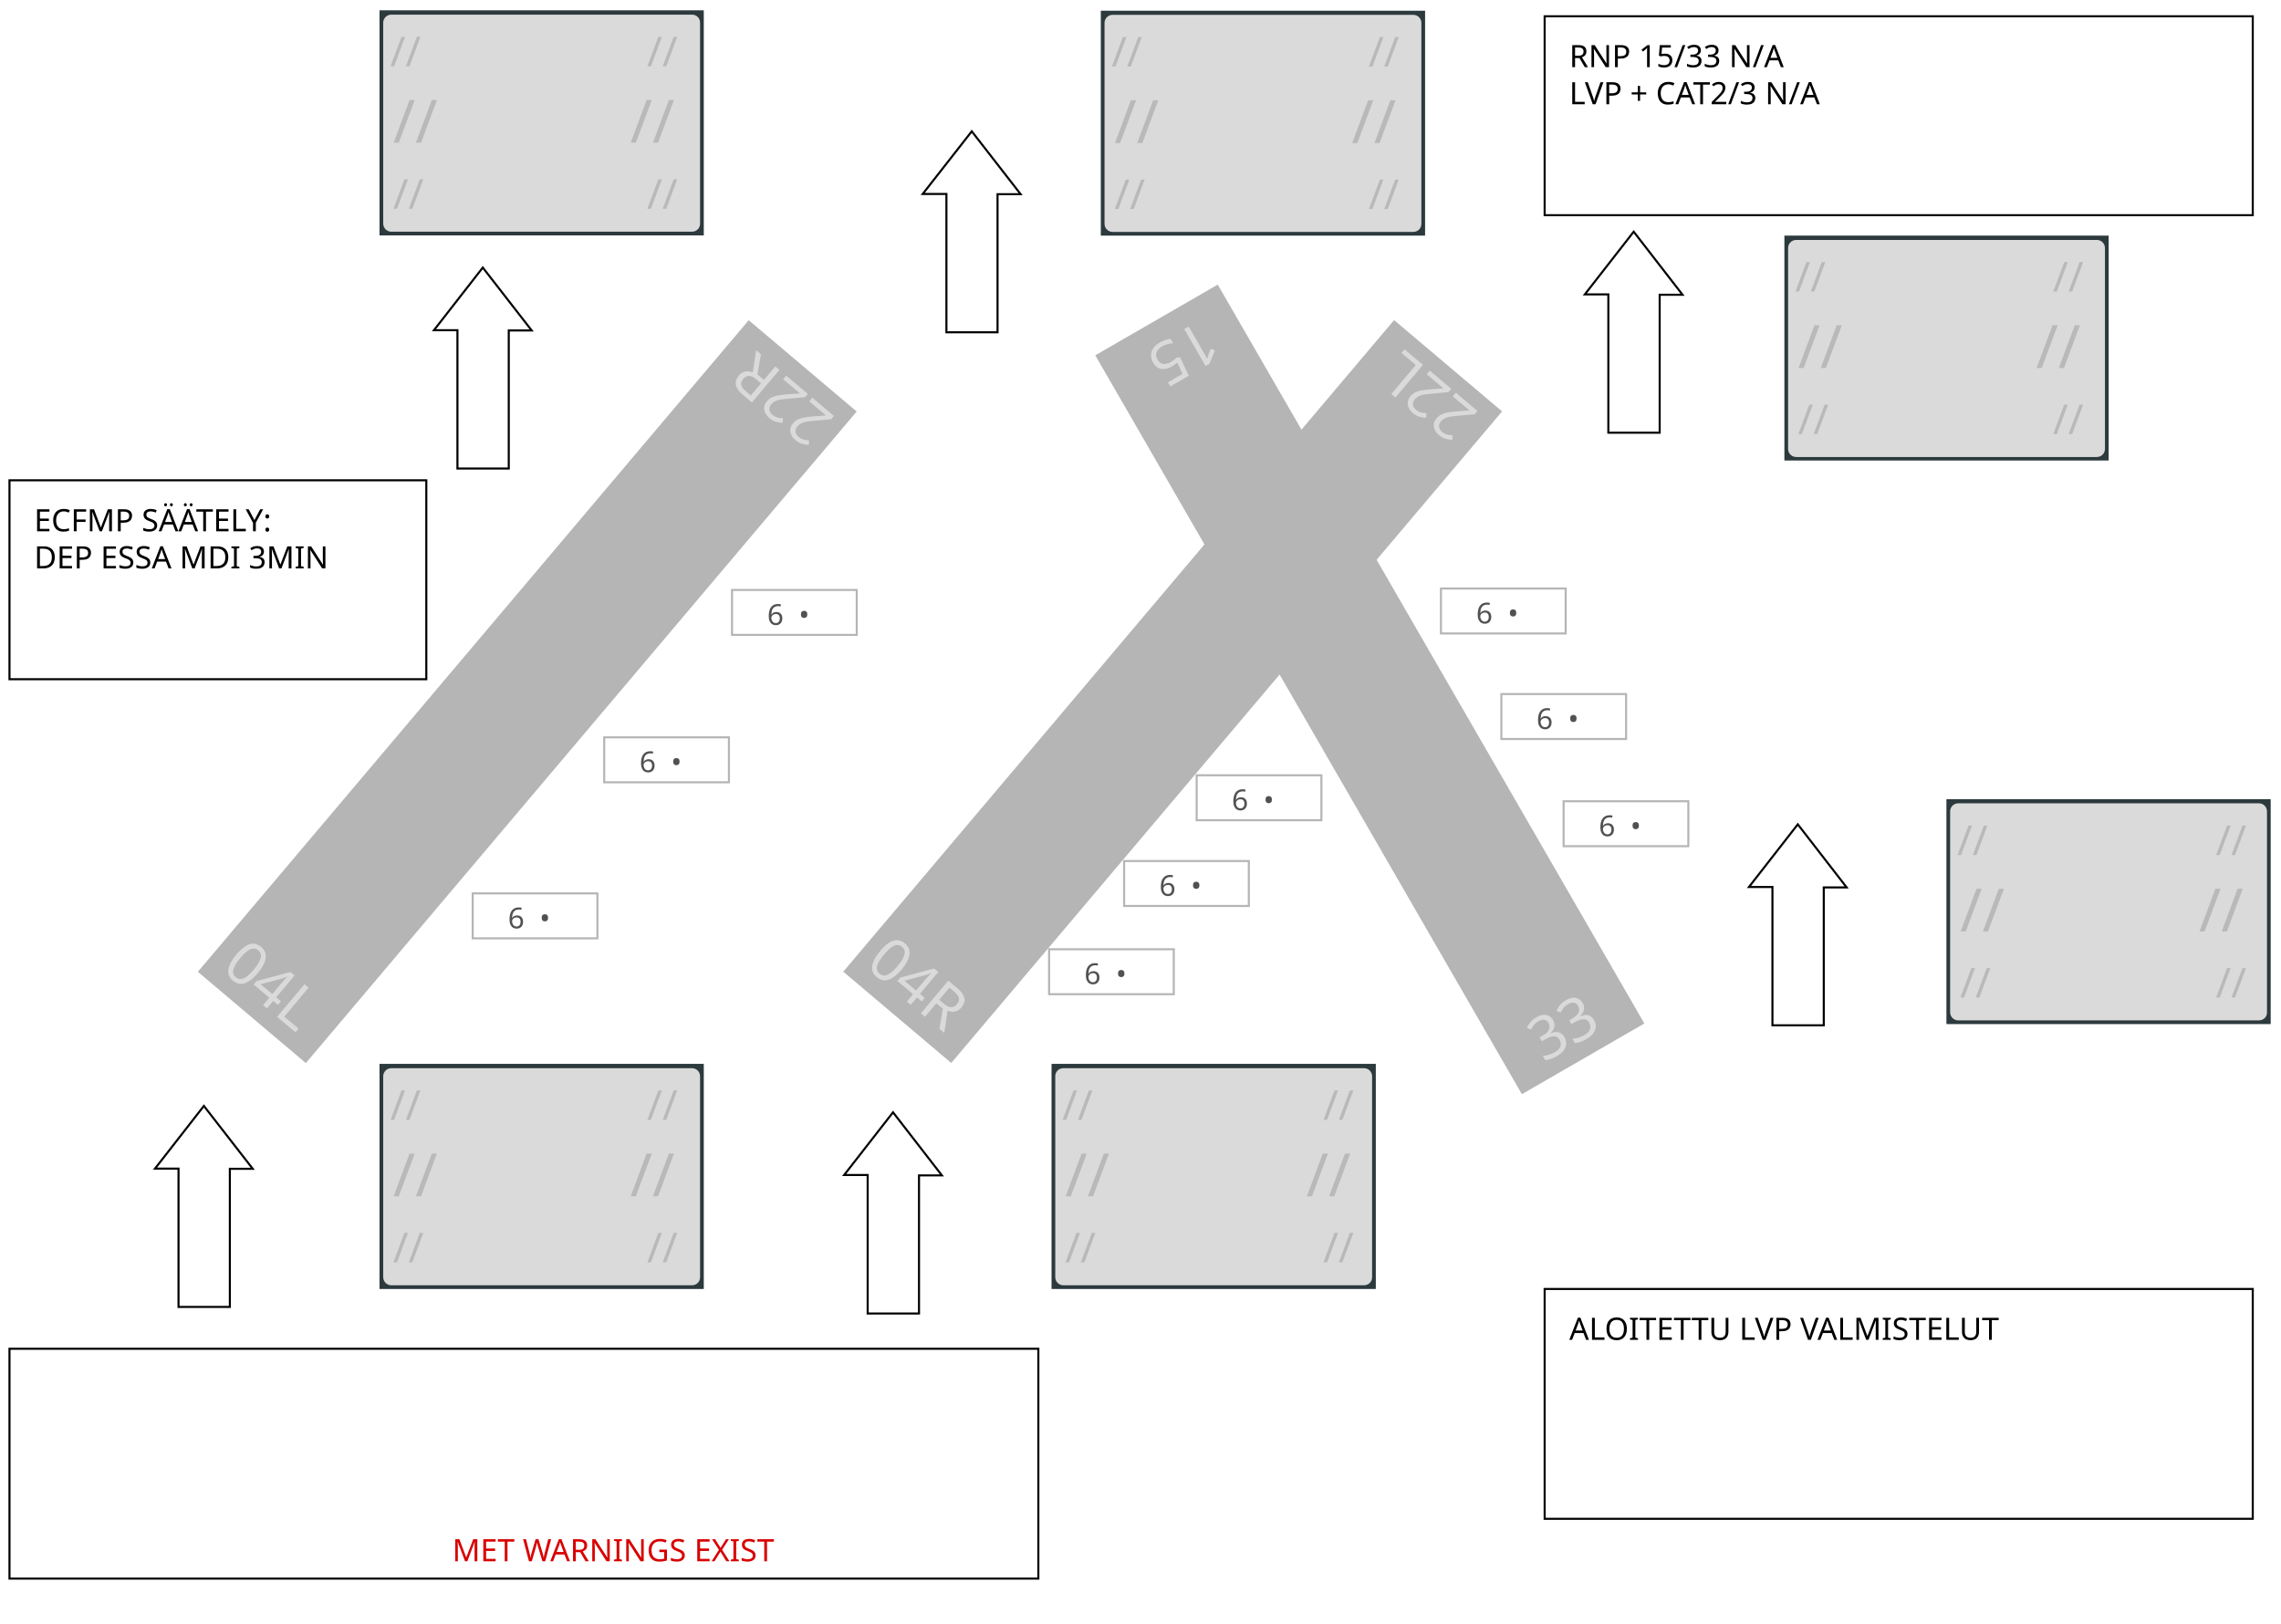
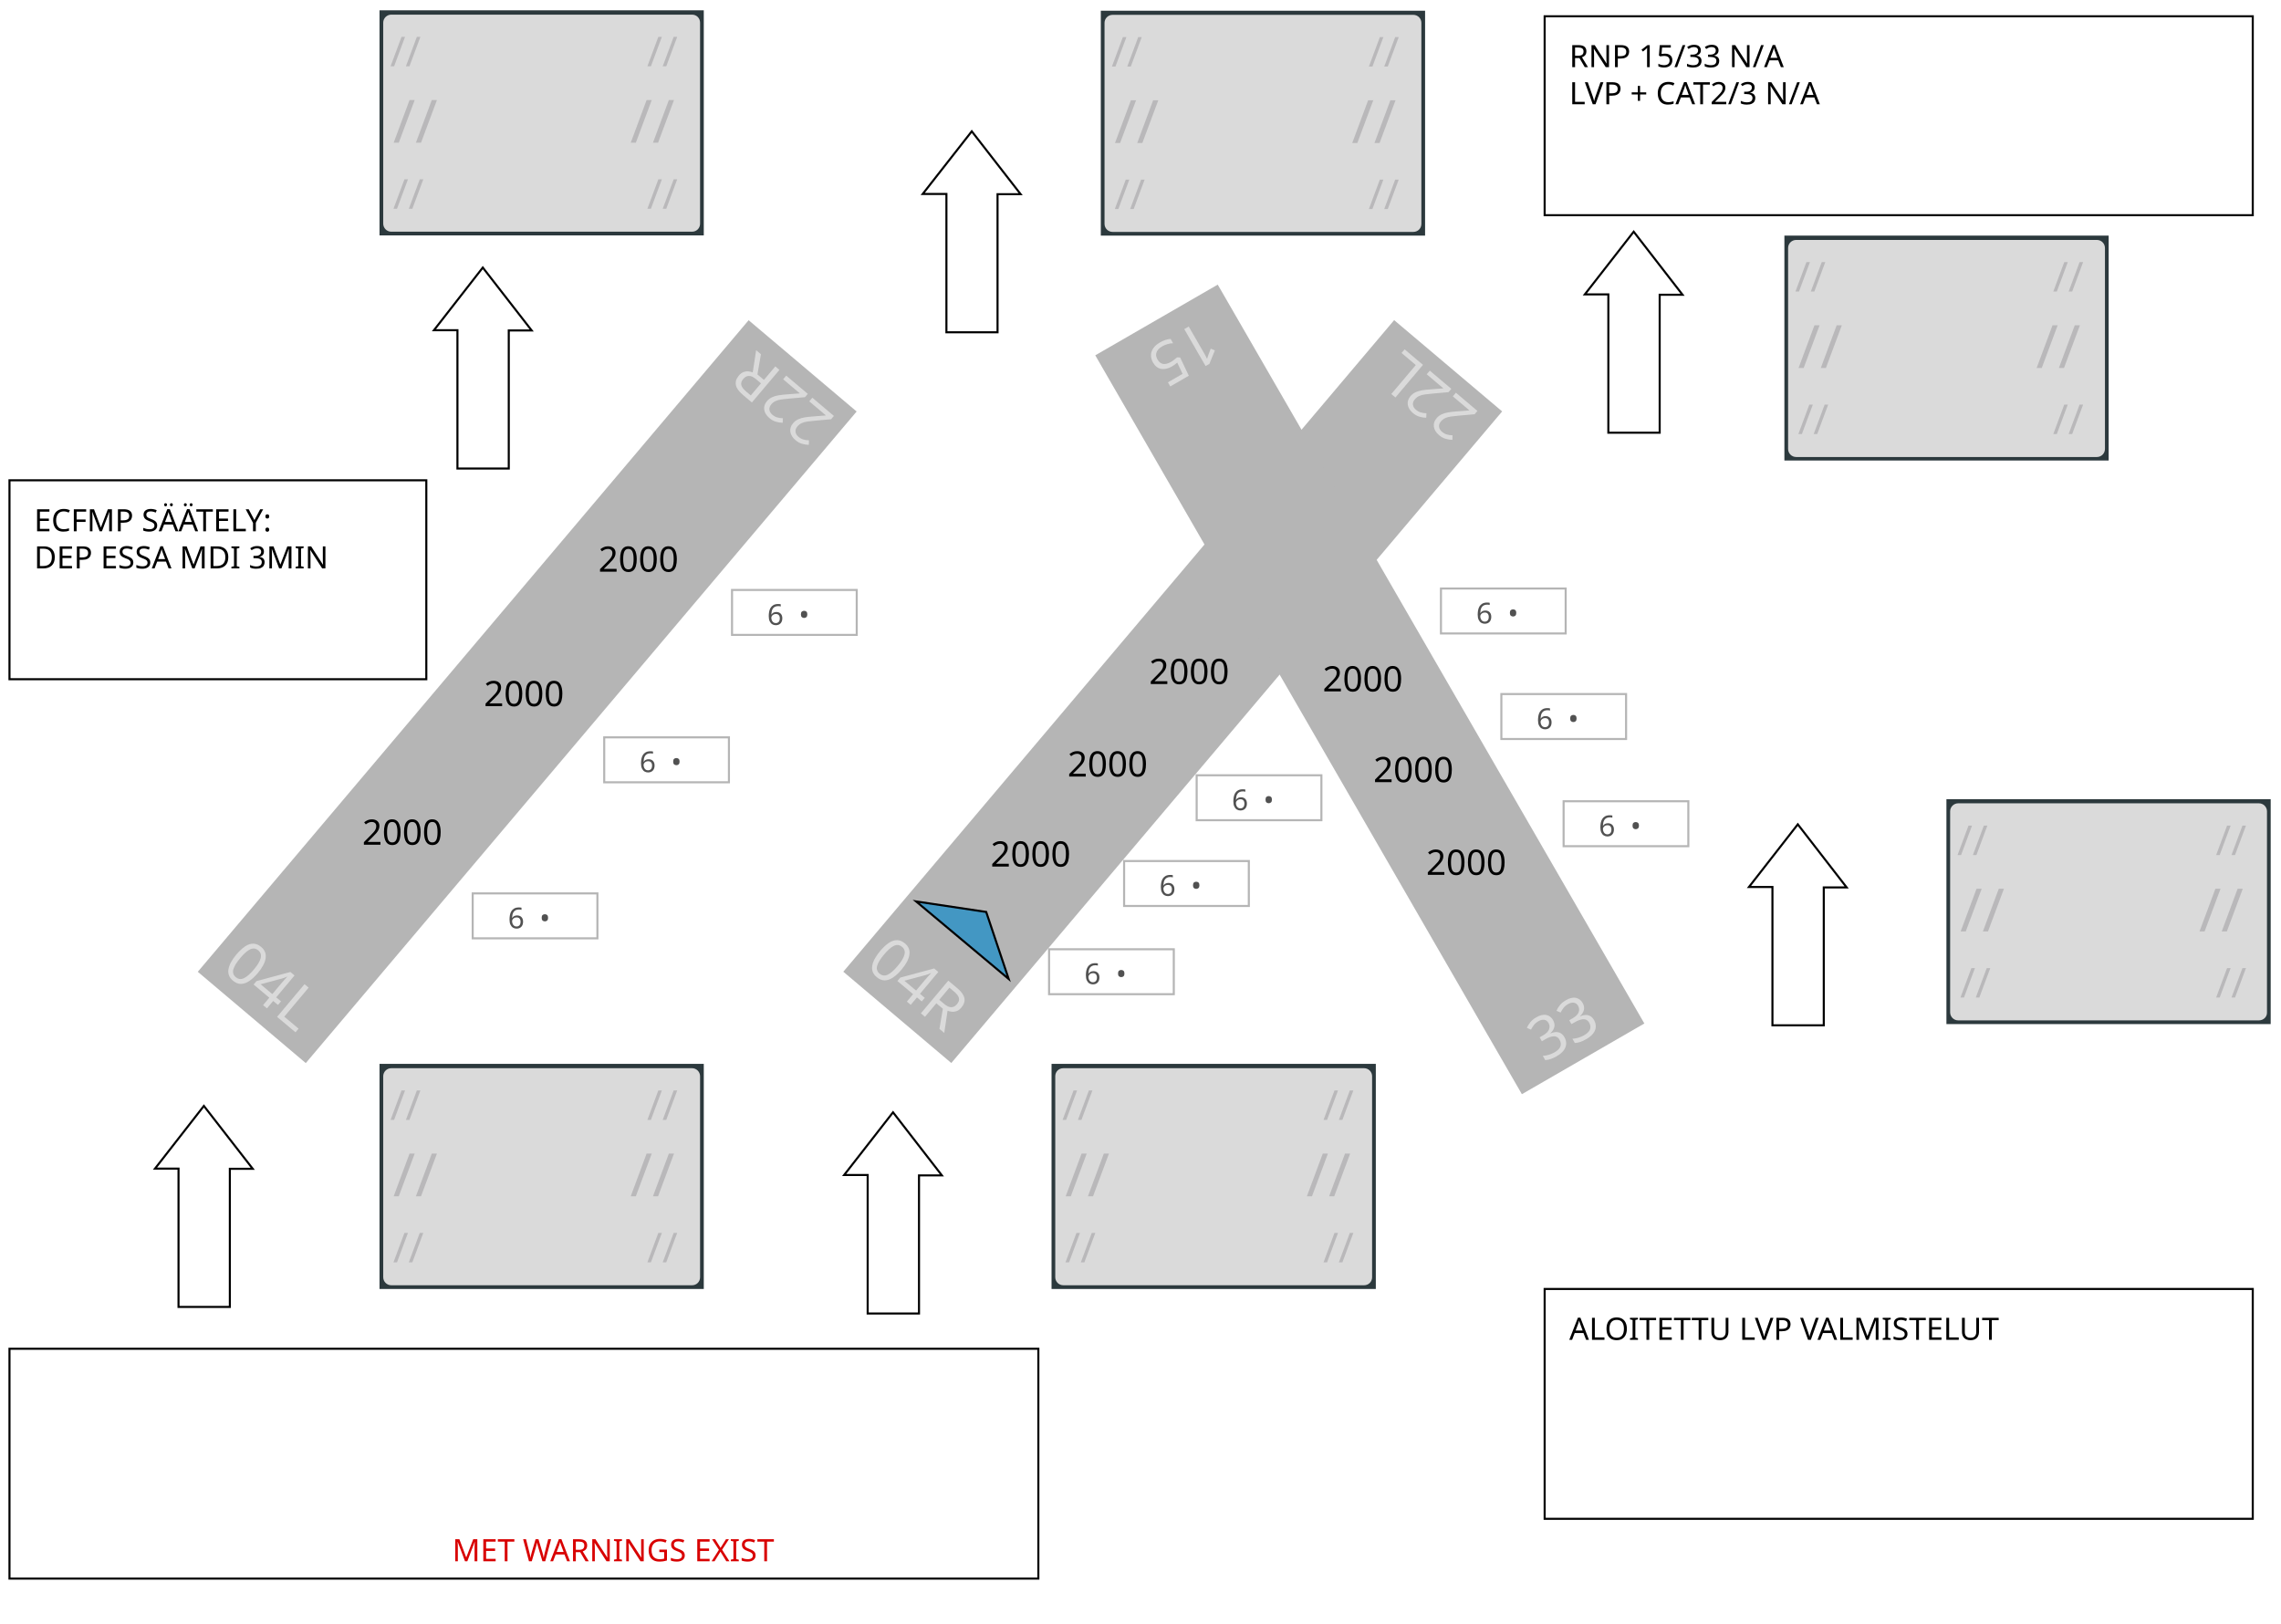
<svg xmlns="http://www.w3.org/2000/svg" version="1.1" id="mainSvg" x="0px" y="0px" viewBox="0 0 1106.5 787.8" style="enable-background:new 0 0 1106.5 787.8;" xml:space="preserve">
  <style type="text/css">
	.st0{fill:#B5B5B5;}
	.st1{display:none;}
	.st2{display:inline;fill:#B5B5B5;}
	.st3{fill:#2C393D;}
	.st4{fill:#DADADA;}
	.st5{fill:#B9B8BA;}
	.st6{font-family:'Verdana';}
	.st7{font-size:20px;}
	.st8{font-size:29px;}
	.st9{fill:none;stroke:#000000;stroke-miterlimit:10;}
	.st10{fill:#D80000;}
	.st11{font-size:15px;}
- 	.st12{enable-background:new    ;}
- 	.st13{fill:#515151;}
- 	.st14{font-size:14px;}
- 	.st15{fill:none;stroke:#B5B5B5;stroke-miterlimit:10;}
- 	.st16{display:none;fill:#F09B36;stroke:#000000;stroke-miterlimit:10;}
+ 	.st12{fill:#515151;}
+ 	.st13{font-size:14px;}
+ 	.st14{fill:none;stroke:#B5B5B5;stroke-miterlimit:10;}
+ 	.st15{display:none;fill:#F09B36;stroke:#000000;stroke-miterlimit:10;}
+ 	.st16{fill:#4397C3;stroke:#000000;stroke-miterlimit:10;}
	.st17{display:none;fill:#4397C3;stroke:#000000;stroke-miterlimit:10;}
+ 	.st18{font-size:17px;}
</style>
-   <rect id="rwy04L" x="48.8" y="301.2" transform="matrix(0.6456 -0.7637 0.7637 0.6456 -165.5583 314.2452)" class="st0" width="413.9" height="68.6" />
-   <rect id="rwy04R" x="361.9" y="301.2" transform="matrix(0.6456 -0.7637 0.7637 0.6456 -54.6154 553.306)" class="st0" width="413.9" height="68.6" />
-   <rect id="rwy15" x="630.2" y="127.5" transform="matrix(0.866 -0.5 0.5 0.866 -78.1958 377.0531)" class="st0" width="68.6" height="413.9" />
+   <rect id="rwy04L" x="48.8" y="301.2" transform="matrix(0.6456 -0.7637 0.7637 0.6456 -165.588 314.247)" class="st0" width="413.9" height="68.6" />
+   <rect id="rwy04R" x="361.9" y="301.2" transform="matrix(0.6456 -0.7637 0.7637 0.6456 -54.5876 553.3229)" class="st0" width="413.9" height="68.6" />
+   <rect id="rwy15" x="630.2" y="127.5" transform="matrix(0.866 -0.5 0.5 0.866 -78.1936 377.0586)" class="st0" width="68.6" height="413.9" />
  <g id="bringToFront04R22L" class="st1">
-     <rect id="rwy04R_00000064318590864677109300000005770033707629665199_" x="361.9" y="301.2" transform="matrix(0.6456 -0.7637 0.7637 0.6456 -54.6154 553.306)" class="st2" width="413.9" height="68.6" />
+     <rect id="rwy04R_00000064318590864677109300000005770033707629665199_" x="361.9" y="301.2" transform="matrix(0.6456 -0.7637 0.7637 0.6456 -54.5876 553.3229)" class="st2" width="413.9" height="68.6" />
  </g>
  <g id="windDisplays">
    <g id="windDisp22R">
      <rect x="184.1" y="5" class="st3" width="157.3" height="109.2" />
      <path id="display22R" class="st4" d="M335.7,112.4H189.8c-2.2,0-3.9-1.8-3.9-3.9V11c0-2.2,1.8-3.9,3.9-3.9h145.9    c2.2,0,3.9,1.7,3.9,3.9v97.5C339.6,110.7,337.9,112.4,335.7,112.4z" />
      <text id="_x32_2R_x5F_maxDir" transform="matrix(1 0 0 1 189.2582 32.16)" class="st5 st6 st7">//</text>
      <text id="_x32_2R_x5F_components" transform="matrix(1 0 0 1 190.6661 101.2776)" class="st5 st6 st7">//</text>
      <text id="_x32_2R_x5F_minSpd" transform="matrix(1 0 0 1 313.8359 101.2777)" class="st5 st6 st7">//</text>
-       <text id="_x32_2R_x5F_maxSpd" transform="matrix(1 0 0 1 313.8359 32.1601)" class="st5 st6 st7">//</text>
+       <text id="_x32_2R_x5F_maxSpd" transform="matrix(1 0 0 1 313.8359 32.1602)" class="st5 st6 st7">//</text>
      <text id="_x32_2R_x5F_windSpd" transform="matrix(1 0 0 1 305.6621 69.2345)" class="st5 st6 st8">//</text>
      <text id="_x32_2R_x5F_windDir" transform="matrix(1 0 0 1 190.666 69.2345)" class="st5 st6 st8">//</text>
-       <text id="_x32_2R_x5F_number" transform="matrix(-0.7637 -0.6456 0.6456 -0.7637 405.5834 202.6689)" class="st4 st6 st8">22R</text>
+       <text id="_x32_2R_x5F_number" transform="matrix(-0.7637 -0.6456 0.6456 -0.7637 405.5836 202.6695)" class="st4 st6 st8">22R</text>
    </g>
    <g id="windDisp15">
      <rect x="534" y="5.2" class="st3" width="157.3" height="109.1" />
      <path id="display15" class="st4" d="M685.6,112.5H539.7c-2.2,0-3.9-1.8-3.9-3.9V11.1c0-2.2,1.8-3.9,3.9-3.9h145.9    c2.2,0,3.9,1.8,3.9,3.9v97.5C689.5,110.8,687.8,112.5,685.6,112.5z" />
-       <text id="_x31_5_x5F_maxDir" transform="matrix(1 0 0 1 539.1749 32.2923)" class="st5 st6 st7">//</text>
+       <text id="_x31_5_x5F_maxDir" transform="matrix(1 0 0 1 539.1749 32.2924)" class="st5 st6 st7">//</text>
      <text id="_x31_5_x5F_components" transform="matrix(1 0 0 1 540.5828 101.41)" class="st5 st6 st7">//</text>
      <text id="_x31_5_x5F_minSpd" transform="matrix(1 0 0 1 663.8359 101.41)" class="st5 st6 st7">//</text>
      <text id="_x31_5_x5F_maxSpd" transform="matrix(1 0 0 1 663.8359 32.2924)" class="st5 st6 st7">//</text>
      <text id="_x31_5_x5F_windSpd" transform="matrix(1 0 0 1 655.6621 69.3669)" class="st5 st6 st8">//</text>
      <text id="_x31_5_x5F_windDir" transform="matrix(1 0 0 1 540.5827 69.3669)" class="st5 st6 st8">//</text>
-       <text id="_x31_5_x5F_number" transform="matrix(-0.866 0.5 -0.5 -0.866 583.3936 154.5063)" class="st4 st6 st8">15</text>
+       <text id="_x31_5_x5F_number" transform="matrix(-0.866 0.5 -0.5 -0.866 583.3927 154.506)" class="st4 st6 st8">15</text>
    </g>
    <g id="windDisp22L">
      <rect x="865.6" y="114.3" class="st3" width="157.3" height="109.1" />
      <path id="display22L" class="st4" d="M1017.2,221.7H871.3c-2.2,0-3.9-1.8-3.9-3.9v-97.5c0-2.2,1.8-3.9,3.9-3.9h145.9    c2.2,0,3.9,1.8,3.9,3.9v97.5C1021.1,219.9,1019.4,221.7,1017.2,221.7z" />
-       <text id="_x32_2L_x5F_maxDir" transform="matrix(1 0 0 1 870.7602 141.4394)" class="st5 st6 st7">//</text>
+       <text id="_x32_2L_x5F_maxDir" transform="matrix(1 0 0 1 870.7603 141.4394)" class="st5 st6 st7">//</text>
      <text id="_x32_2L_x5F_components" transform="matrix(1 0 0 1 872.1681 210.557)" class="st5 st6 st7">//</text>
      <text id="_x32_2L_x5F_minSpd" transform="matrix(1 0 0 1 995.8359 210.5571)" class="st5 st6 st7">//</text>
      <text id="_x32_2L_x5F_maxSpd" transform="matrix(1 0 0 1 995.8359 141.4395)" class="st5 st6 st7">//</text>
      <text id="_x32_2L_x5F_windSpd" transform="matrix(1 0 0 1 987.6621 178.5139)" class="st5 st6 st8">//</text>
      <text id="_x32_2L_x5F_windDir" transform="matrix(1 0 0 1 872.168 178.5139)" class="st5 st6 st8">//</text>
-       <text id="_x32_2L_x5F_number" transform="matrix(-0.7637 -0.6456 0.6456 -0.7637 717.7612 200.2372)" class="st4 st6 st8">22L</text>
+       <text id="_x32_2L_x5F_number" transform="matrix(-0.7637 -0.6456 0.6456 -0.7637 717.7618 200.2379)" class="st4 st6 st8">22L</text>
    </g>
    <g id="windDisp33">
      <rect x="944.2" y="387.7" class="st3" width="157.3" height="109.1" />
      <path id="display33" class="st4" d="M1095.8,495H949.9c-2.2,0-3.9-1.8-3.9-3.9v-97.5c0-2.2,1.8-3.9,3.9-3.9h145.9    c2.2,0,3.9,1.8,3.9,3.9v97.5C1099.8,493.3,1098,495,1095.8,495z" />
      <text id="_x33_3_x5F_maxDir" transform="matrix(1 0 0 1 949.3926 414.7924)" class="st5 st6 st7">//</text>
      <text id="_x33_3_x5F_components" transform="matrix(1 0 0 1 950.8004 483.91)" class="st5 st6 st7">//</text>
      <text id="_x33_3_x5F_minSpd" transform="matrix(1 0 0 1 1074.836 483.91)" class="st5 st6 st7">//</text>
      <text id="_x33_3_x5F_maxSpd" transform="matrix(1 0 0 1 1074.836 414.7924)" class="st5 st6 st7">//</text>
      <text id="_x33_3_x5F_windSpd" transform="matrix(1 0 0 1 1066.662 451.8669)" class="st5 st6 st8">//</text>
      <text id="_x33_3_x5F_windDir" transform="matrix(1 0 0 1 950.8004 451.8669)" class="st5 st6 st8">//</text>
-       <text id="_x33_3_x5F_number" transform="matrix(0.866 -0.5 0.5 0.866 748.8816 515.6631)" class="st4 st6 st8">33</text>
+       <text id="_x33_3_x5F_number" transform="matrix(0.866 -0.5 0.5 0.866 748.8817 515.663)" class="st4 st6 st8">33</text>
    </g>
    <g id="windDisp04R">
      <rect x="510.1" y="516.1" class="st3" width="157.3" height="109.2" />
      <path id="display04R" class="st4" d="M661.7,623.5H515.8c-2.2,0-3.9-1.8-3.9-3.9v-97.5c0-2.2,1.7-3.9,3.9-3.9h145.9    c2.2,0,3.9,1.8,3.9,3.9v97.5C665.6,621.8,663.9,623.5,661.7,623.5z" />
      <text id="_x30_4R_x5F_maxDir" transform="matrix(1 0 0 1 515.2562 543.2629)" class="st5 st6 st7">//</text>
      <text id="_x30_4R_x5F_components" transform="matrix(1 0 0 1 516.6641 612.3806)" class="st5 st6 st7">//</text>
      <text id="_x30_4R_x5F_minSpd" transform="matrix(1 0 0 1 641.8359 612.3806)" class="st5 st6 st7">//</text>
      <text id="_x30_4R_x5F_maxSpd" transform="matrix(1 0 0 1 641.8359 543.263)" class="st5 st6 st7">//</text>
      <text id="_x30_4R_x5F_windSpd" transform="matrix(1 0 0 1 633.6621 580.3375)" class="st5 st6 st8">//</text>
      <text id="_x30_4R_x5F_windDir" transform="matrix(1 0 0 1 516.6639 580.3375)" class="st5 st6 st8">//</text>
-       <text id="_x30_4R_x5F_number" transform="matrix(0.7663 0.6425 -0.6425 0.7663 419.1324 468.4684)" class="st4 st6 st8">04R</text>
+       <text id="_x30_4R_x5F_number" transform="matrix(0.7663 0.6425 -0.6425 0.7663 419.1324 468.4683)" class="st4 st6 st8">04R</text>
    </g>
    <g id="windDisp04L">
      <rect x="184.1" y="516.1" class="st3" width="157.3" height="109.2" />
      <path id="display04L" class="st4" d="M335.7,623.5H189.8c-2.2,0-3.9-1.8-3.9-3.9v-97.5c0-2.2,1.8-3.9,3.9-3.9h145.9    c2.2,0,3.9,1.8,3.9,3.9v97.5C339.6,621.8,337.9,623.5,335.7,623.5z" />
      <text id="_x30_4L_x5F_maxDir" transform="matrix(1 0 0 1 189.2582 543.2629)" class="st5 st6 st7">//</text>
      <text id="_x30_4L_x5F_components" transform="matrix(1 0 0 1 190.6661 612.3806)" class="st5 st6 st7">//</text>
      <text id="_x30_4L_x5F_minSpd" transform="matrix(1 0 0 1 313.8359 612.3806)" class="st5 st6 st7">//</text>
      <text id="_x30_4L_x5F_maxSpd" transform="matrix(1 0 0 1 313.8359 543.263)" class="st5 st6 st7">//</text>
      <text id="_x30_4L_x5F_windSpd" transform="matrix(1 0 0 1 305.6621 580.3375)" class="st5 st6 st8">//</text>
      <text id="_x30_4L_x5F_windDir" transform="matrix(1 0 0 1 190.666 580.3375)" class="st5 st6 st8">//</text>
      <text id="_x30_4L_x5F_number" transform="matrix(0.7663 0.6425 -0.6425 0.7663 106.837 470.1751)" class="st4 st6 st8">04L</text>
    </g>
  </g>
  <g id="windArrows">
    <polygon id="arrow22R" class="st9" points="234.2,129.8 257.9,160.3 246.8,160.3 246.8,227.3 234.2,227.3 221.9,227.3 221.9,160.2    210.5,160.2  " />
    <polygon id="arrow15" class="st9" points="471.4,63.7 495.1,94.2 483.9,94.2 483.9,161.2 471.4,161.2 459.1,161.2 459.1,94.1    447.6,94.1  " />
    <polygon id="arrow22L" class="st9" points="792.5,112.4 816.2,143 805.1,143 805.1,209.9 792.5,209.9 780.2,209.9 780.2,142.8    768.8,142.8  " />
    <polygon id="arrow33" class="st9" points="872.1,399.9 895.8,430.5 884.7,430.5 884.7,497.4 872.1,497.4 859.8,497.4 859.8,430.3    848.4,430.3  " />
    <polygon id="arrow04R" class="st9" points="433.2,539.6 456.9,570.2 445.8,570.2 445.8,637.2 433.2,637.2 420.9,637.2 420.9,570    409.5,570  " />
    <polygon id="arrow04L" class="st9" points="98.9,536.5 122.6,567 111.5,567 111.5,634 98.9,634 86.6,634 86.6,566.9 75.2,566.9     " />
  </g>
  <g id="warningWindow">
    <rect id="warningbox" x="4.6" y="654.3" class="st9" width="499.1" height="111.5" />
    <text transform="matrix(1 0 0 1 219.3946 757.4055)" class="st10 st6 st11">MET WARNINGS EXIST</text>
  </g>
  <g id="lvpWindow">
    <rect id="LVPbox" x="749.3" y="625.3" class="st9" width="343.5" height="111.5" />
    <text transform="matrix(1 0 0 1 761.2416 649.9836)" class="st6 st11">ALOITETTU LVP VALMISTELUT</text>
  </g>
  <g id="infoWindow">
    <rect id="infoWindowBox2" x="749.3" y="7.9" class="st9" width="343.5" height="96.5" />
-     <text id="infoWindowText2" transform="matrix(1 0 0 1 761.2416 32.5886)" class="st12">
-       <tspan x="0" y="0" class="st6 st11">RNP 15/33 N/A </tspan>
-       <tspan x="0" y="18" class="st6 st11">LVP + CAT2/3 N/A</tspan>
-     </text>
+     <text transform="matrix(1 0 0 1 761.2416 32.5886)" class="st6 st11">RNP 15/33 N/A </text>
+     <text transform="matrix(1 0 0 1 761.2416 50.5886)" class="st6 st11">LVP + CAT2/3 N/A</text>
  </g>
  <g id="infoWindow04L">
    <rect id="infoWindowBox1" x="4.6" y="233" class="st9" width="202.2" height="96.5" />
-     <text id="infoWindowText1" transform="matrix(1 0 0 1 16.5416 257.748)" class="st12">
-       <tspan x="0" y="0" class="st6 st11">ECFMP SÄÄTELY: </tspan>
-       <tspan x="0" y="18" class="st6 st11">DEP ESSA MDI 3MIN</tspan>
-     </text>
+     <text transform="matrix(1 0 0 1 16.5416 257.748)" class="st6 st11">ECFMP SÄÄTELY: </text>
+     <text transform="matrix(1 0 0 1 16.5416 275.748)" class="st6 st11">DEP ESSA MDI 3MIN</text>
  </g>
  <g id="RWYCC_x5F_04L">
-     <text id="_x30_4L_x5F_RWYCC_x5F_3" transform="matrix(1 0 0 1 372.1522 303.1568)" class="st13 st6 st14">6  •</text>
-     <rect id="_x30_4L_x5F_RWYCC_x5F_3_x5F_box" x="355.1" y="286.2" class="st15" width="60.5" height="21.8" />
-     <text id="_x30_4L_x5F_RWYCC_x5F_2" transform="matrix(1 0 0 1 310.188 374.5832)" class="st13 st6 st14">6  •</text>
-     <rect id="_x30_4L_x5F_RWYCC_x5F_2_x5F_box" x="293.1" y="357.7" class="st15" width="60.5" height="21.8" />
-     <text id="_x30_4L_x5F_RWYCC_x5F_1_00000131359622108186413040000002610597435818297007_" transform="matrix(1 0 0 1 246.3961 450.3479)" class="st13 st6 st14">6  •</text>
-     <rect id="_x30_4L_x5F_RWYCC_x5F_1_x5F_box_00000129908293207845633180000004036665143402939306_" x="229.3" y="433.4" class="st15" width="60.5" height="21.8" />
+     <text id="_x30_4L_x5F_RWYCC_x5F_3" transform="matrix(1 0 0 1 372.1522 303.1568)" class="st12 st6 st13">6  •</text>
+     <rect id="_x30_4L_x5F_RWYCC_x5F_3_x5F_box" x="355.1" y="286.2" class="st14" width="60.5" height="21.8" />
+     <text id="_x30_4L_x5F_RWYCC_x5F_2" transform="matrix(1 0 0 1 310.188 374.5832)" class="st12 st6 st13">6  •</text>
+     <rect id="_x30_4L_x5F_RWYCC_x5F_2_x5F_box" x="293.1" y="357.7" class="st14" width="60.5" height="21.8" />
+     <text id="_x30_4L_x5F_RWYCC_x5F_1_00000131359622108186413040000002610597435818297007_" transform="matrix(1 0 0 1 246.3961 450.3479)" class="st12 st6 st13">6  •</text>
+     <rect id="_x30_4L_x5F_RWYCC_x5F_1_x5F_box_00000129908293207845633180000004036665143402939306_" x="229.3" y="433.4" class="st14" width="60.5" height="21.8" />
  </g>
  <g id="RWYCC_x5F_04R">
-     <text id="_x30_4R_x5F_RWYCC_x5F_3" transform="matrix(1 0 0 1 597.5308 393.0346)" class="st13 st6 st14">6  •</text>
-     <rect id="_x30_4R_x5F_RWYCC_x5F_3_x5F_box" x="580.5" y="376.1" class="st15" width="60.5" height="21.8" />
-     <text id="_x30_4R_x5F_RWYCC_x5F_2" transform="matrix(1 0 0 1 562.3544 434.581)" class="st13 st6 st14">6  •</text>
-     <rect id="_x30_4R_x5F_RWYCC_x5F_2_x5F_box" x="545.3" y="417.7" class="st15" width="60.5" height="21.8" />
-     <text id="_x30_4R_x5F_RWYCC_x5F_1" transform="matrix(1 0 0 1 525.9851 477.3921)" class="st13 st6 st14">6  •</text>
-     <rect id="_x30_4R_x5F_RWYCC_x5F_1_x5F_box" x="508.9" y="460.5" class="st15" width="60.5" height="21.8" />
+     <text id="_x30_4R_x5F_RWYCC_x5F_3" transform="matrix(1 0 0 1 597.5308 393.0346)" class="st12 st6 st13">6  •</text>
+     <rect id="_x30_4R_x5F_RWYCC_x5F_3_x5F_box" x="580.5" y="376.1" class="st14" width="60.5" height="21.8" />
+     <text id="_x30_4R_x5F_RWYCC_x5F_2" transform="matrix(1 0 0 1 562.3544 434.581)" class="st12 st6 st13">6  •</text>
+     <rect id="_x30_4R_x5F_RWYCC_x5F_2_x5F_box" x="545.3" y="417.7" class="st14" width="60.5" height="21.8" />
+     <text id="_x30_4R_x5F_RWYCC_x5F_1" transform="matrix(1 0 0 1 525.9851 477.3921)" class="st12 st6 st13">6  •</text>
+     <rect id="_x30_4R_x5F_RWYCC_x5F_1_x5F_box" x="508.9" y="460.5" class="st14" width="60.5" height="21.8" />
  </g>
  <g id="RWYCC_x5F_15">
-     <text id="_x31_5_x5F_RWYCC_x5F_3" transform="matrix(1 0 0 1 775.5638 405.633)" class="st13 st6 st14">6  •</text>
-     <rect id="_x31_5_x5F_RWYCC_x5F_3_x5F_box" x="758.5" y="388.7" class="st15" width="60.5" height="21.8" />
-     <text id="_x31_5_x5F_RWYCC_x5F_2" transform="matrix(1 0 0 1 745.3137 353.6613)" class="st13 st6 st14">6  •</text>
-     <rect id="_x31_5_x5F_RWYCC_x5F_2_x5F_box" x="728.3" y="336.7" class="st15" width="60.5" height="21.8" />
-     <text id="_x31_5_x5F_RWYCC_x5F_1" transform="matrix(1 0 0 1 716.0602 302.4469)" class="st13 st6 st14">6  •</text>
-     <rect id="_x31_5_x5F_RWYCC_x5F_1_x5F_box" x="699" y="285.5" class="st15" width="60.5" height="21.8" />
+     <text id="_x31_5_x5F_RWYCC_x5F_3" transform="matrix(1 0 0 1 775.5637 405.633)" class="st12 st6 st13">6  •</text>
+     <rect id="_x31_5_x5F_RWYCC_x5F_3_x5F_box" x="758.5" y="388.7" class="st14" width="60.5" height="21.8" />
+     <text id="_x31_5_x5F_RWYCC_x5F_2" transform="matrix(1 0 0 1 745.3137 353.6613)" class="st12 st6 st13">6  •</text>
+     <rect id="_x31_5_x5F_RWYCC_x5F_2_x5F_box" x="728.3" y="336.7" class="st14" width="60.5" height="21.8" />
+     <text id="_x31_5_x5F_RWYCC_x5F_1" transform="matrix(1 0 0 1 716.0602 302.4469)" class="st12 st6 st13">6  •</text>
+     <rect id="_x31_5_x5F_RWYCC_x5F_1_x5F_box" x="699" y="285.5" class="st14" width="60.5" height="21.8" />
  </g>
  <g id="trianglesArrival">
-     <polygon id="arr04L" class="st16" points="129.8,529.9 84.9,492.3 118.8,497.4  " />
-     <polygon id="arr22R" class="st16" points="382.1,141.1 426.8,178.9 392.9,173.7  " />
-     <polygon id="arr22L" class="st16" points="694.8,141.5 739.5,179.3 705.6,174.1  " />
-     <polygon id="arr15" class="st16" points="524.7,150.5 575.5,121.2 559,151.4  " />
-     <polygon id="arr33" class="st16" points="804.5,518.8 753.8,548.1 770.2,517.9  " />
-     <polygon id="arr04R" class="st16" points="442.5,530.3 397.6,492.7 431.5,497.8  " />
+     <polygon id="arr04L" class="st15" points="129.8,529.9 84.9,492.3 118.8,497.4  " />
+     <polygon id="arr22R" class="st15" points="382.1,141.1 426.8,178.9 392.9,173.7  " />
+     <polygon id="arr22L" class="st15" points="694.8,141.5 739.5,179.3 705.6,174.1  " />
+     <polygon id="arr15" class="st15" points="524.7,150.5 575.5,121.2 559,151.4  " />
+     <polygon id="arr33" class="st15" points="804.5,518.8 753.8,548.1 770.2,517.9  " />
+     <polygon id="arr04R" class="st15" points="442.5,530.3 397.6,492.7 431.5,497.8  " />
  </g>
  <g id="trianglesDeparture">
-     <polygon id="dep04R" class="st17" points="489.3,474.9 444.4,437.3 478.4,442.4  " />
+     <polygon id="dep04R" class="st16" points="489.3,474.9 444.4,437.3 478.4,442.4  " />
    <polygon id="dep04L" class="st17" points="176.1,475.2 131.2,437.5 165.1,442.6  " />
    <polygon id="dep22R" class="st17" points="335.6,195.7 380.5,233.4 346.5,228.3  " />
    <polygon id="dep22L" class="st17" points="649.3,194.9 694.2,232.6 660.2,227.5  " />
    <polygon id="dep33" class="st17" points="767.7,455.1 717,484.4 733.4,454.2  " />
    <polygon id="dep15" class="st17" points="563.2,217.1 613.9,187.8 597.5,218  " />
  </g>
+   <g id="RVR_x5F_values">
+     <text id="rvr_x5F_04L_x5F_1" transform="matrix(1 0 0 1 175.7031 409.7856)" class="st6 st18">2000</text>
+     <text id="rvr_x5F_04L_x5F_2" transform="matrix(1 0 0 1 234.7299 342.573)" class="st6 st18">2000</text>
+     <text id="rvr_x5F_04L_x5F_3" transform="matrix(1 0 0 1 290.2601 277.3279)" class="st6 st18">2000</text>
+     <text id="rvr_x5F_04R_x5F_1" transform="matrix(1 0 0 1 480.5155 420.3719)" class="st6 st18">2000</text>
+     <text id="rvr_x5F_04R_x5F_2" transform="matrix(1 0 0 1 517.843 376.7004)" class="st6 st18">2000</text>
+     <text id="rvr_x5F_04R_x5F_3" transform="matrix(1 0 0 1 557.4194 331.8281)" class="st6 st18">2000</text>
+     <text id="rvr_x5F_15_x5F_3" transform="matrix(1 0 0 1 691.8097 424.4056)" class="st6 st18">2000</text>
+     <text id="rvr_x5F_15_x5F_2" transform="matrix(1 0 0 1 666.2073 379.4292)" class="st6 st18">2000</text>
+     <text id="rvr_x5F_15_x5F_1" transform="matrix(1 0 0 1 641.608 335.4032)" class="st6 st18">2000</text>
+   </g>
</svg>
